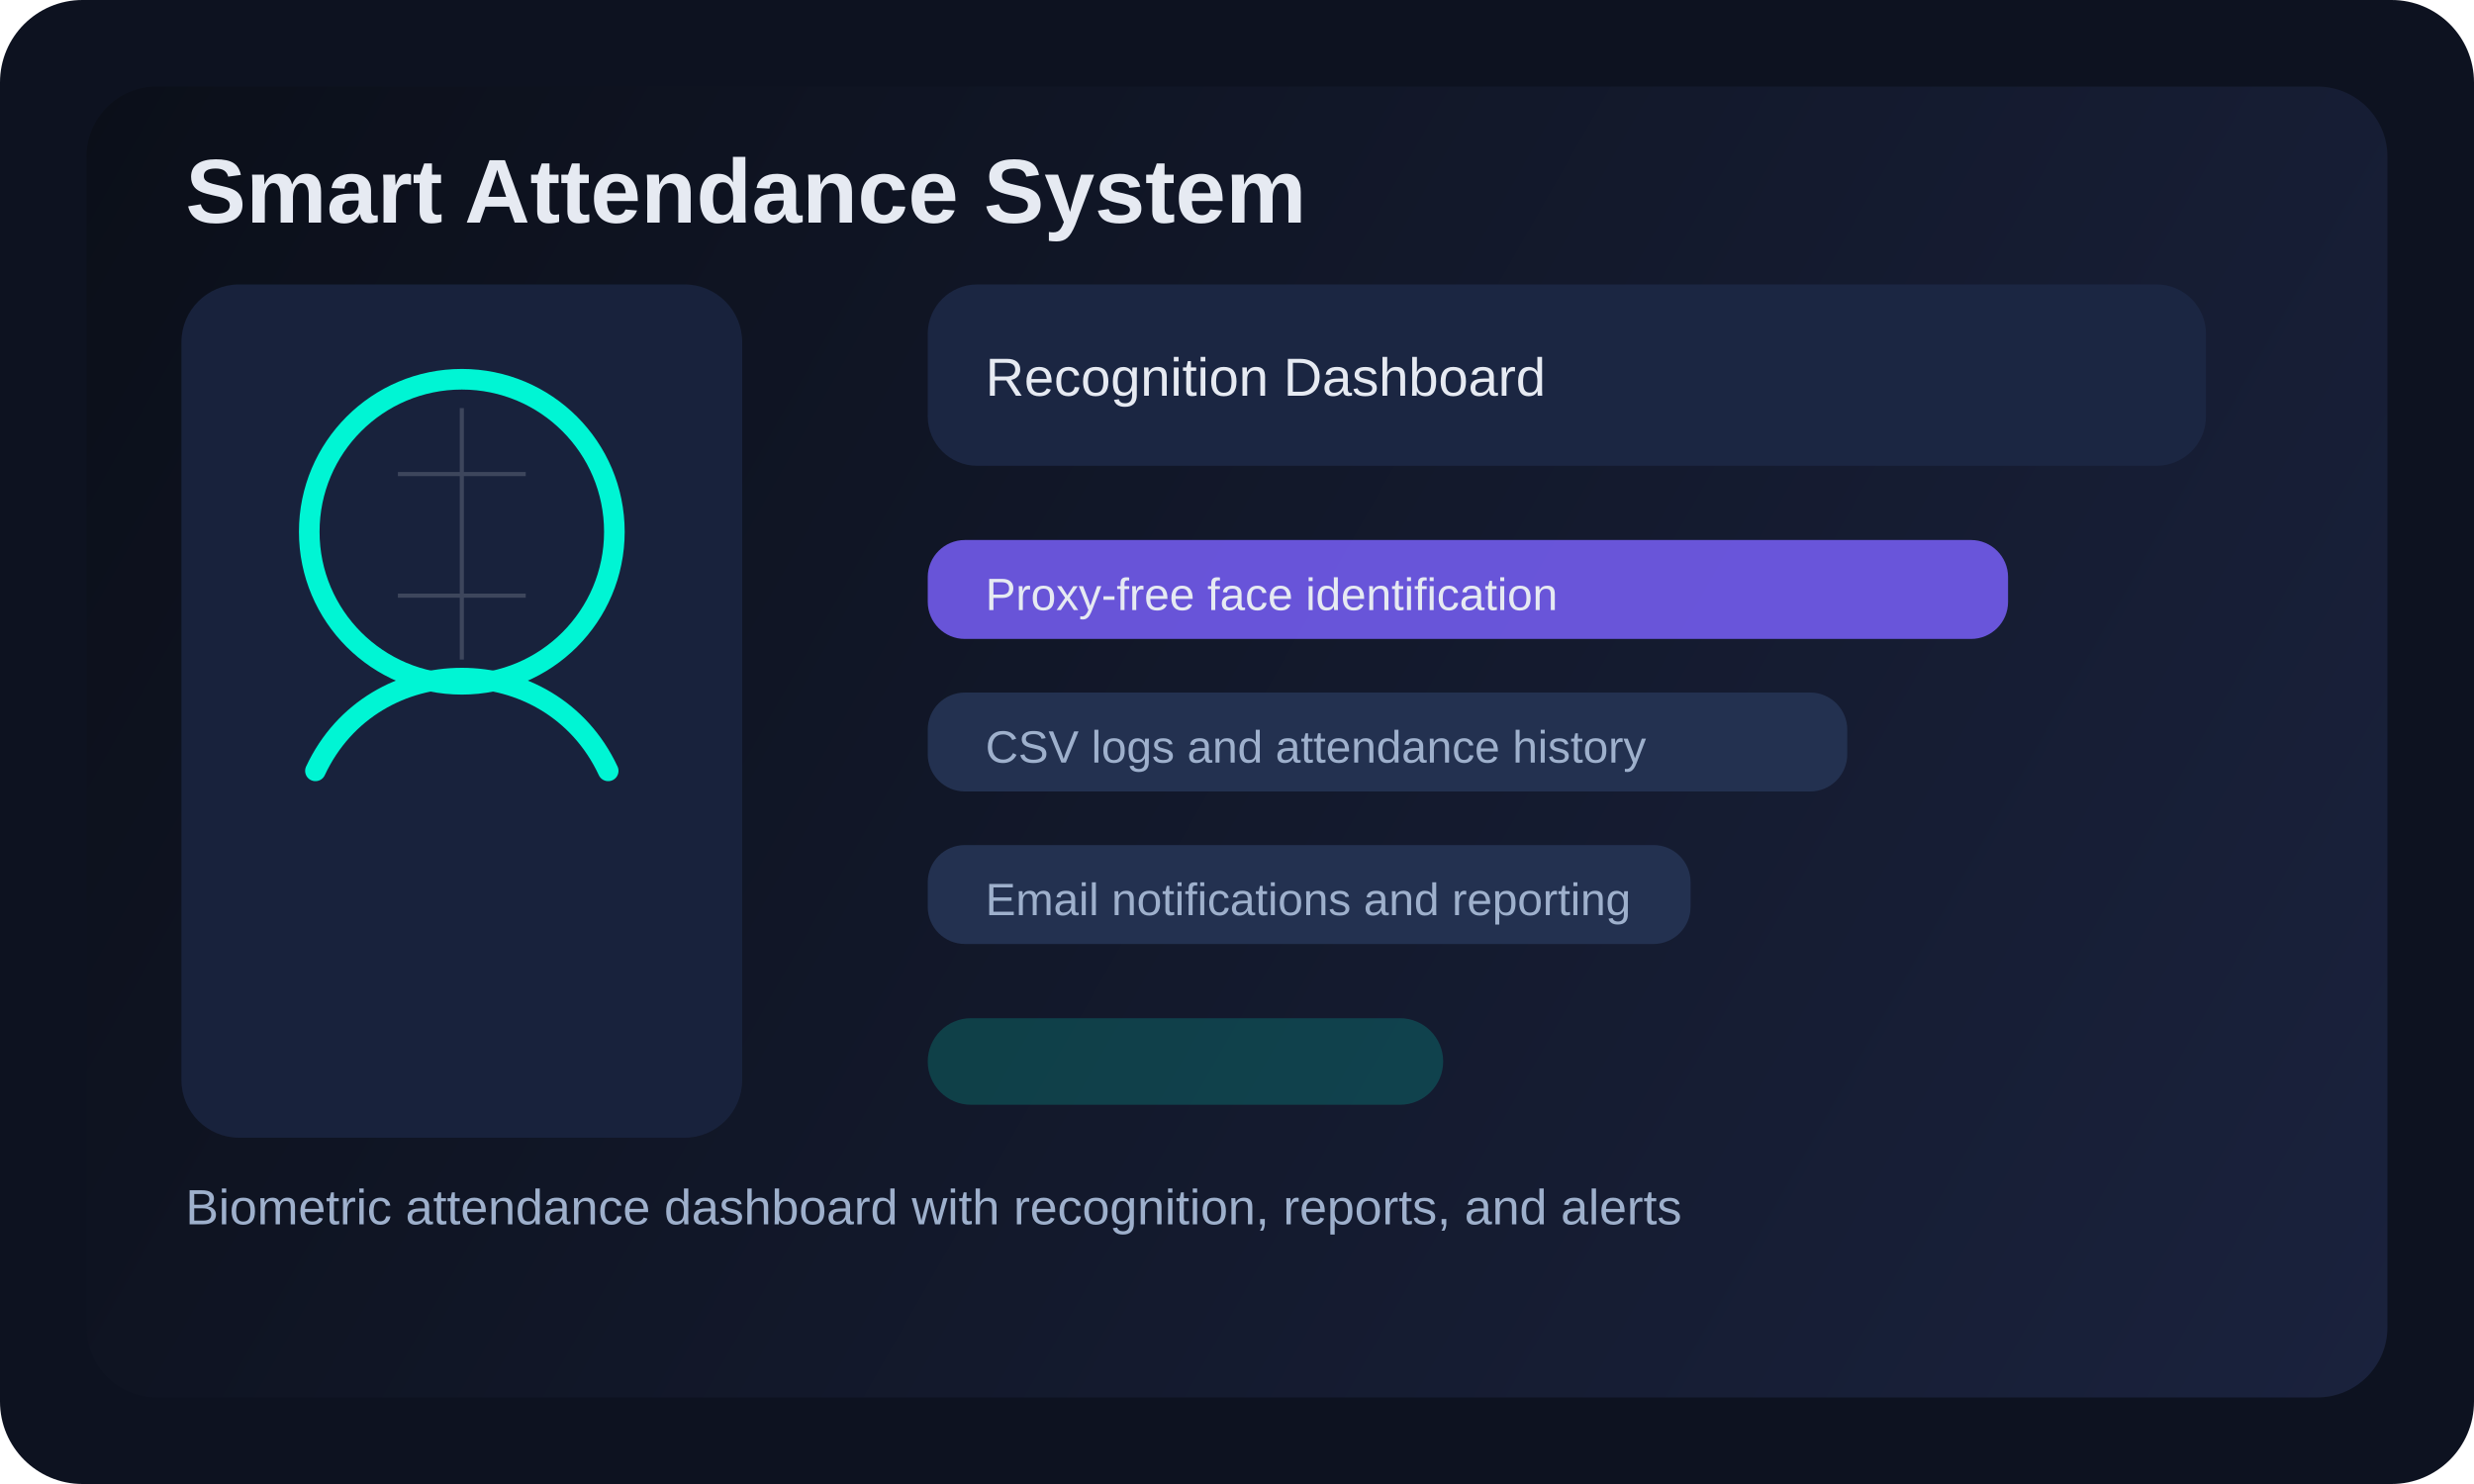
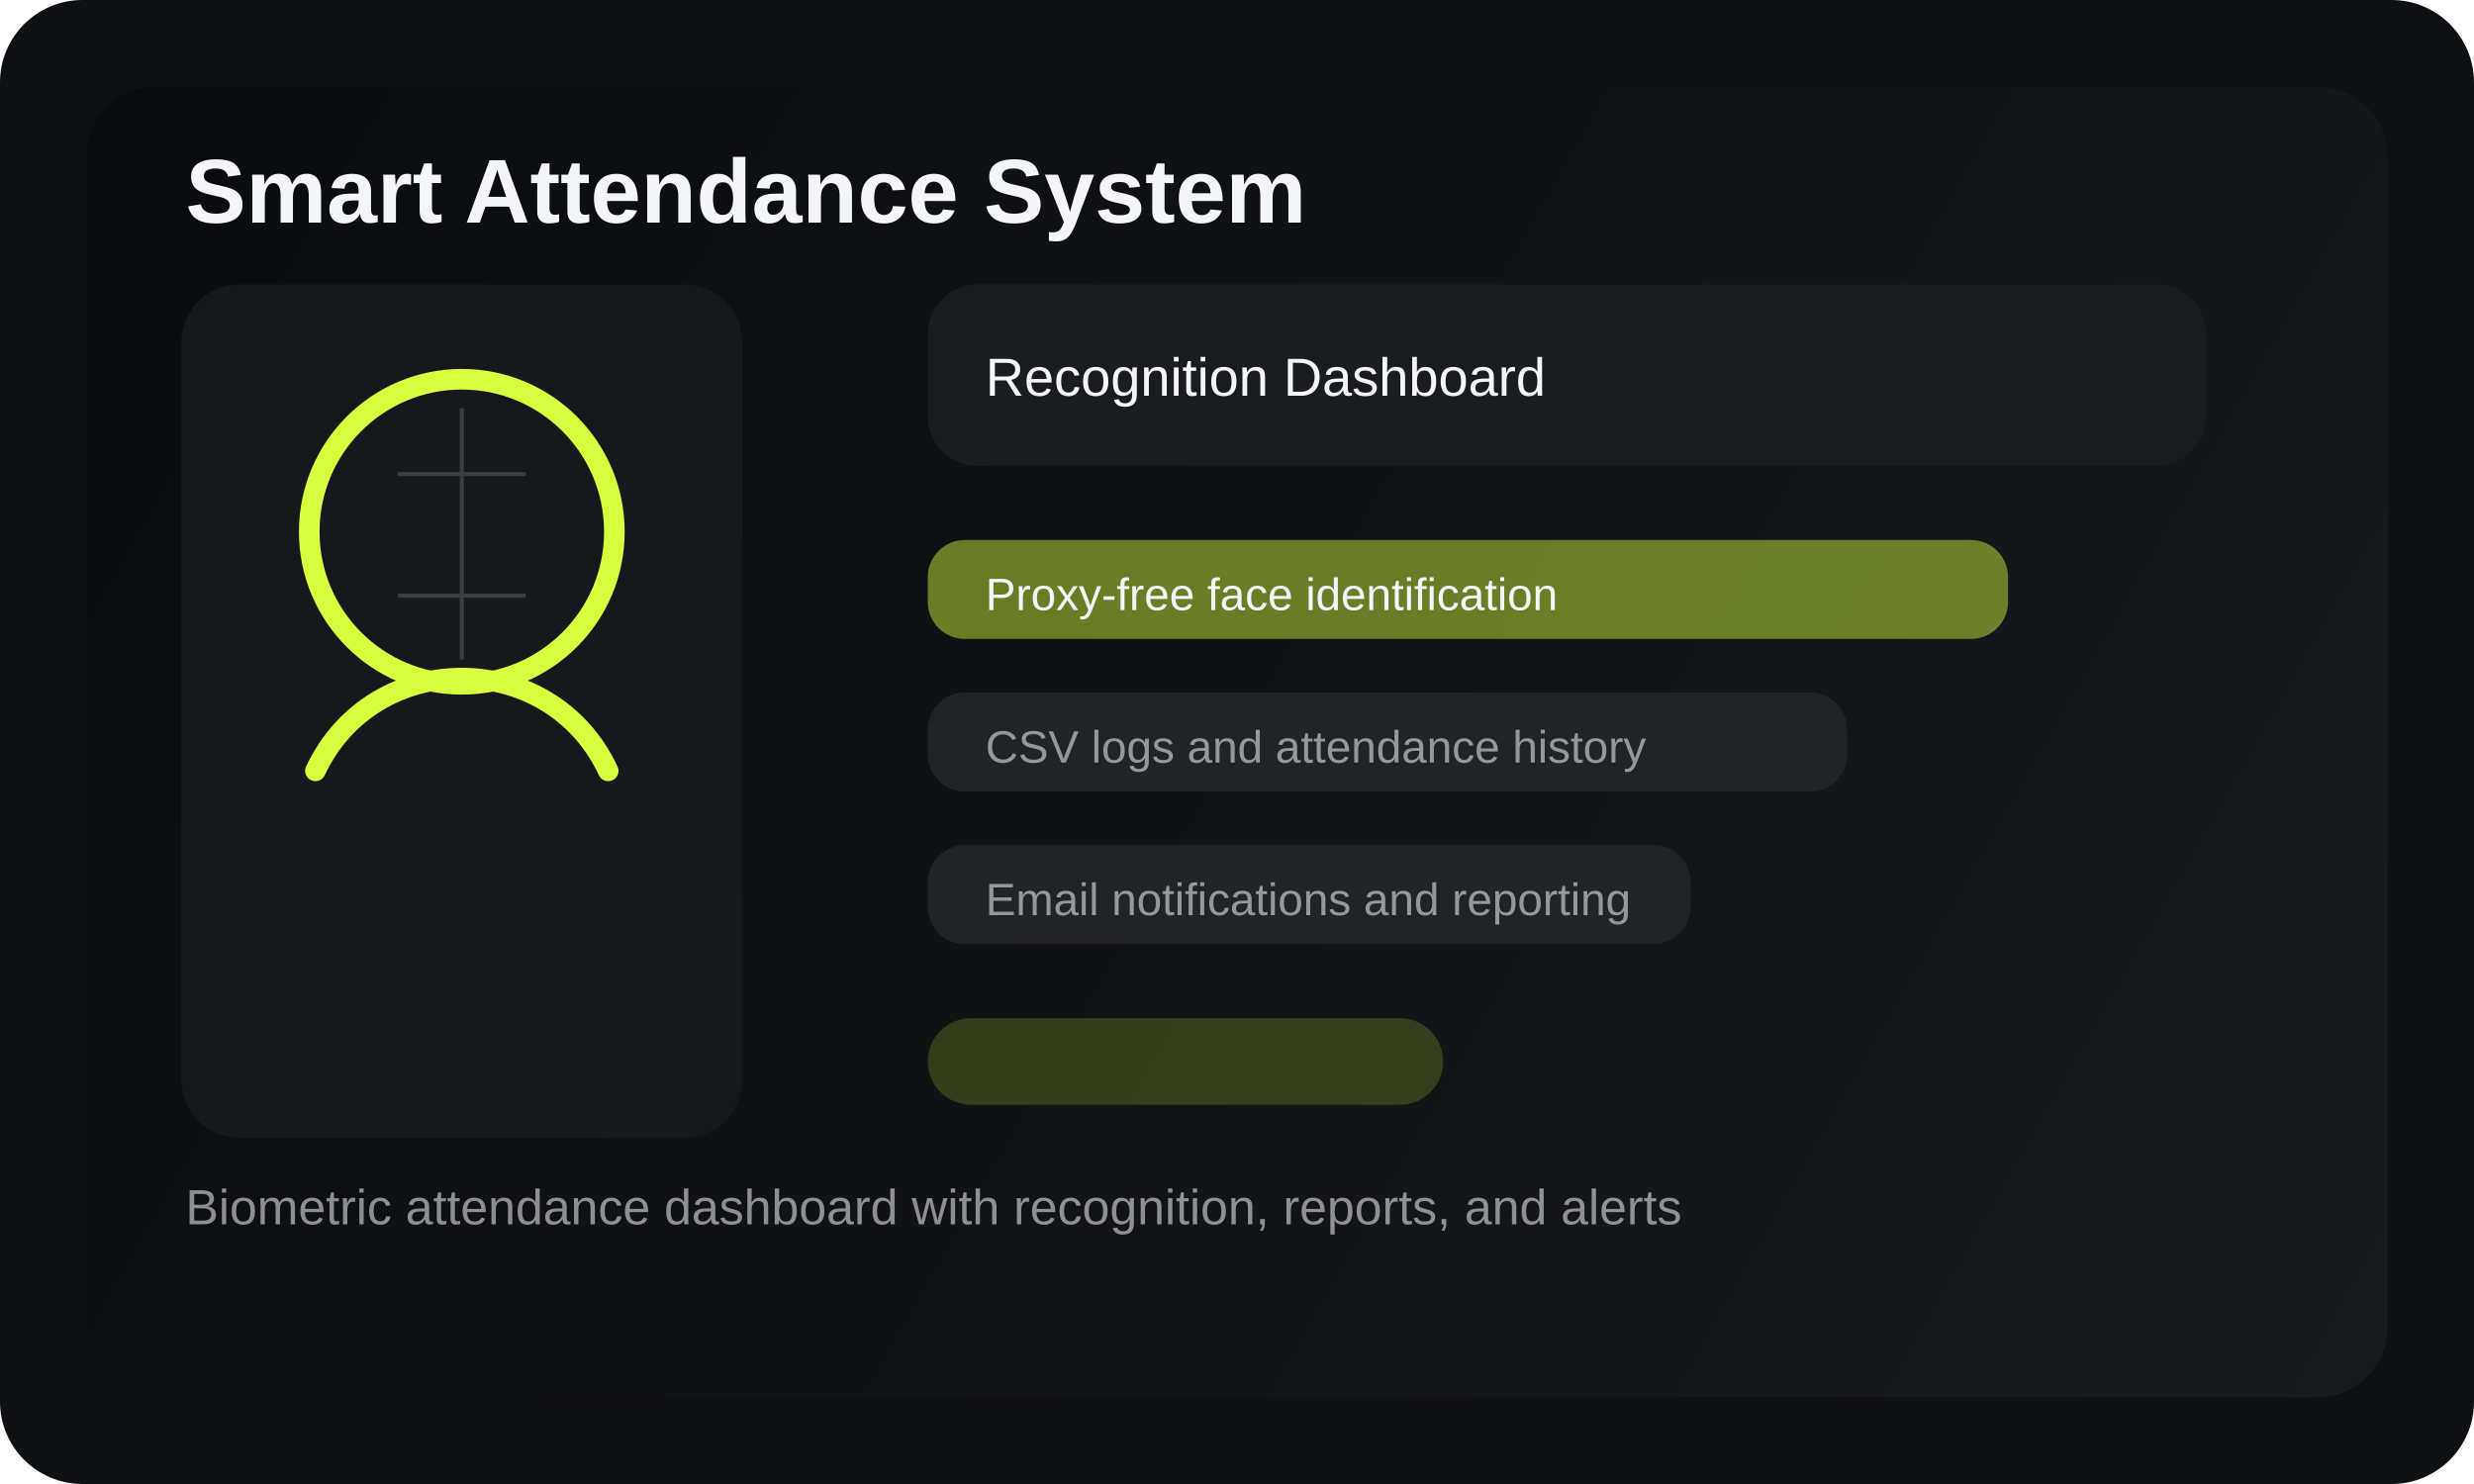
<svg xmlns="http://www.w3.org/2000/svg" width="1200" height="720" viewBox="0 0 1200 720" fill="none">
-   <rect width="1200" height="720" rx="40" fill="#0D1220" />
+   <rect width="1200" height="720" rx="40" fill="#0e1013" />
  <rect x="42" y="42" width="1116" height="636" rx="34" fill="url(#panel)" />
-   <rect x="88" y="138" width="272" height="414" rx="28" fill="#18223C" />
-   <circle cx="224" cy="258" r="74" stroke="#00F5D4" stroke-width="10" />
-   <path d="M153 374C181 314 267 314 295 374" stroke="#00F5D4" stroke-width="10" stroke-linecap="round" />
-   <rect x="450" y="138" width="620" height="88" rx="24" fill="#1B2642" />
-   <rect x="450" y="262" width="524" height="48" rx="18" fill="#7B61FF" opacity="0.82" />
-   <rect x="450" y="336" width="446" height="48" rx="18" fill="#233150" />
-   <rect x="450" y="410" width="370" height="48" rx="18" fill="#233150" />
-   <rect x="450" y="494" width="250" height="42" rx="21" fill="#00F5D4" opacity="0.18" />
+   <rect x="88" y="138" width="272" height="414" rx="28" fill="#16181b" />
+   <circle cx="224" cy="258" r="74" stroke="#d8ff3e" stroke-width="10" />
+   <path d="M153 374C181 314 267 314 295 374" stroke="#d8ff3e" stroke-width="10" stroke-linecap="round" />
+   <rect x="450" y="138" width="620" height="88" rx="24" fill="#1a1c1f" />
+   <rect x="450" y="262" width="524" height="48" rx="18" fill="rgba(216,255,62,0.55)" opacity="0.82" />
+   <rect x="450" y="336" width="446" height="48" rx="18" fill="#212326" />
+   <rect x="450" y="410" width="370" height="48" rx="18" fill="#212326" />
+   <rect x="450" y="494" width="250" height="42" rx="21" fill="#d8ff3e" opacity="0.18" />
  <path d="M255 230H193M224 198V320M193 289H255" stroke="rgba(230,234,242,0.18)" stroke-width="2" />
-   <text x="90" y="108" fill="#E6EAF2" font-size="44" font-family="Arial, sans-serif" font-weight="700">Smart Attendance System</text>
-   <text x="90" y="594" fill="#9EB0CC" font-size="24" font-family="Arial, sans-serif">Biometric attendance dashboard with recognition, reports, and alerts</text>
-   <text x="478" y="192" fill="#E6EAF2" font-size="26" font-family="Arial, sans-serif">Recognition Dashboard</text>
-   <text x="478" y="296" fill="#E6EAF2" font-size="22" font-family="Arial, sans-serif">Proxy-free face identification</text>
-   <text x="478" y="370" fill="#9EB0CC" font-size="22" font-family="Arial, sans-serif">CSV logs and attendance history</text>
-   <text x="478" y="444" fill="#9EB0CC" font-size="22" font-family="Arial, sans-serif">Email notifications and reporting</text>
+   <text x="90" y="108" fill="#f4f5f7" font-size="44" font-family="Arial, sans-serif" font-weight="700">Smart Attendance System</text>
+   <text x="90" y="594" fill="rgba(244,245,247,0.55)" font-size="24" font-family="Arial, sans-serif">Biometric attendance dashboard with recognition, reports, and alerts</text>
+   <text x="478" y="192" fill="#f4f5f7" font-size="26" font-family="Arial, sans-serif">Recognition Dashboard</text>
+   <text x="478" y="296" fill="#f4f5f7" font-size="22" font-family="Arial, sans-serif">Proxy-free face identification</text>
+   <text x="478" y="370" fill="rgba(244,245,247,0.55)" font-size="22" font-family="Arial, sans-serif">CSV logs and attendance history</text>
+   <text x="478" y="444" fill="rgba(244,245,247,0.55)" font-size="22" font-family="Arial, sans-serif">Email notifications and reporting</text>
  <defs>
    <linearGradient id="panel" x1="42" y1="42" x2="1158" y2="678" gradientUnits="userSpaceOnUse">
-       <stop stop-color="#0B0F19" />
-       <stop offset="1" stop-color="#1A223D" />
+       <stop stop-color="#0a0b0d" />
+       <stop offset="1" stop-color="#181a1d" />
    </linearGradient>
  </defs>
</svg>
